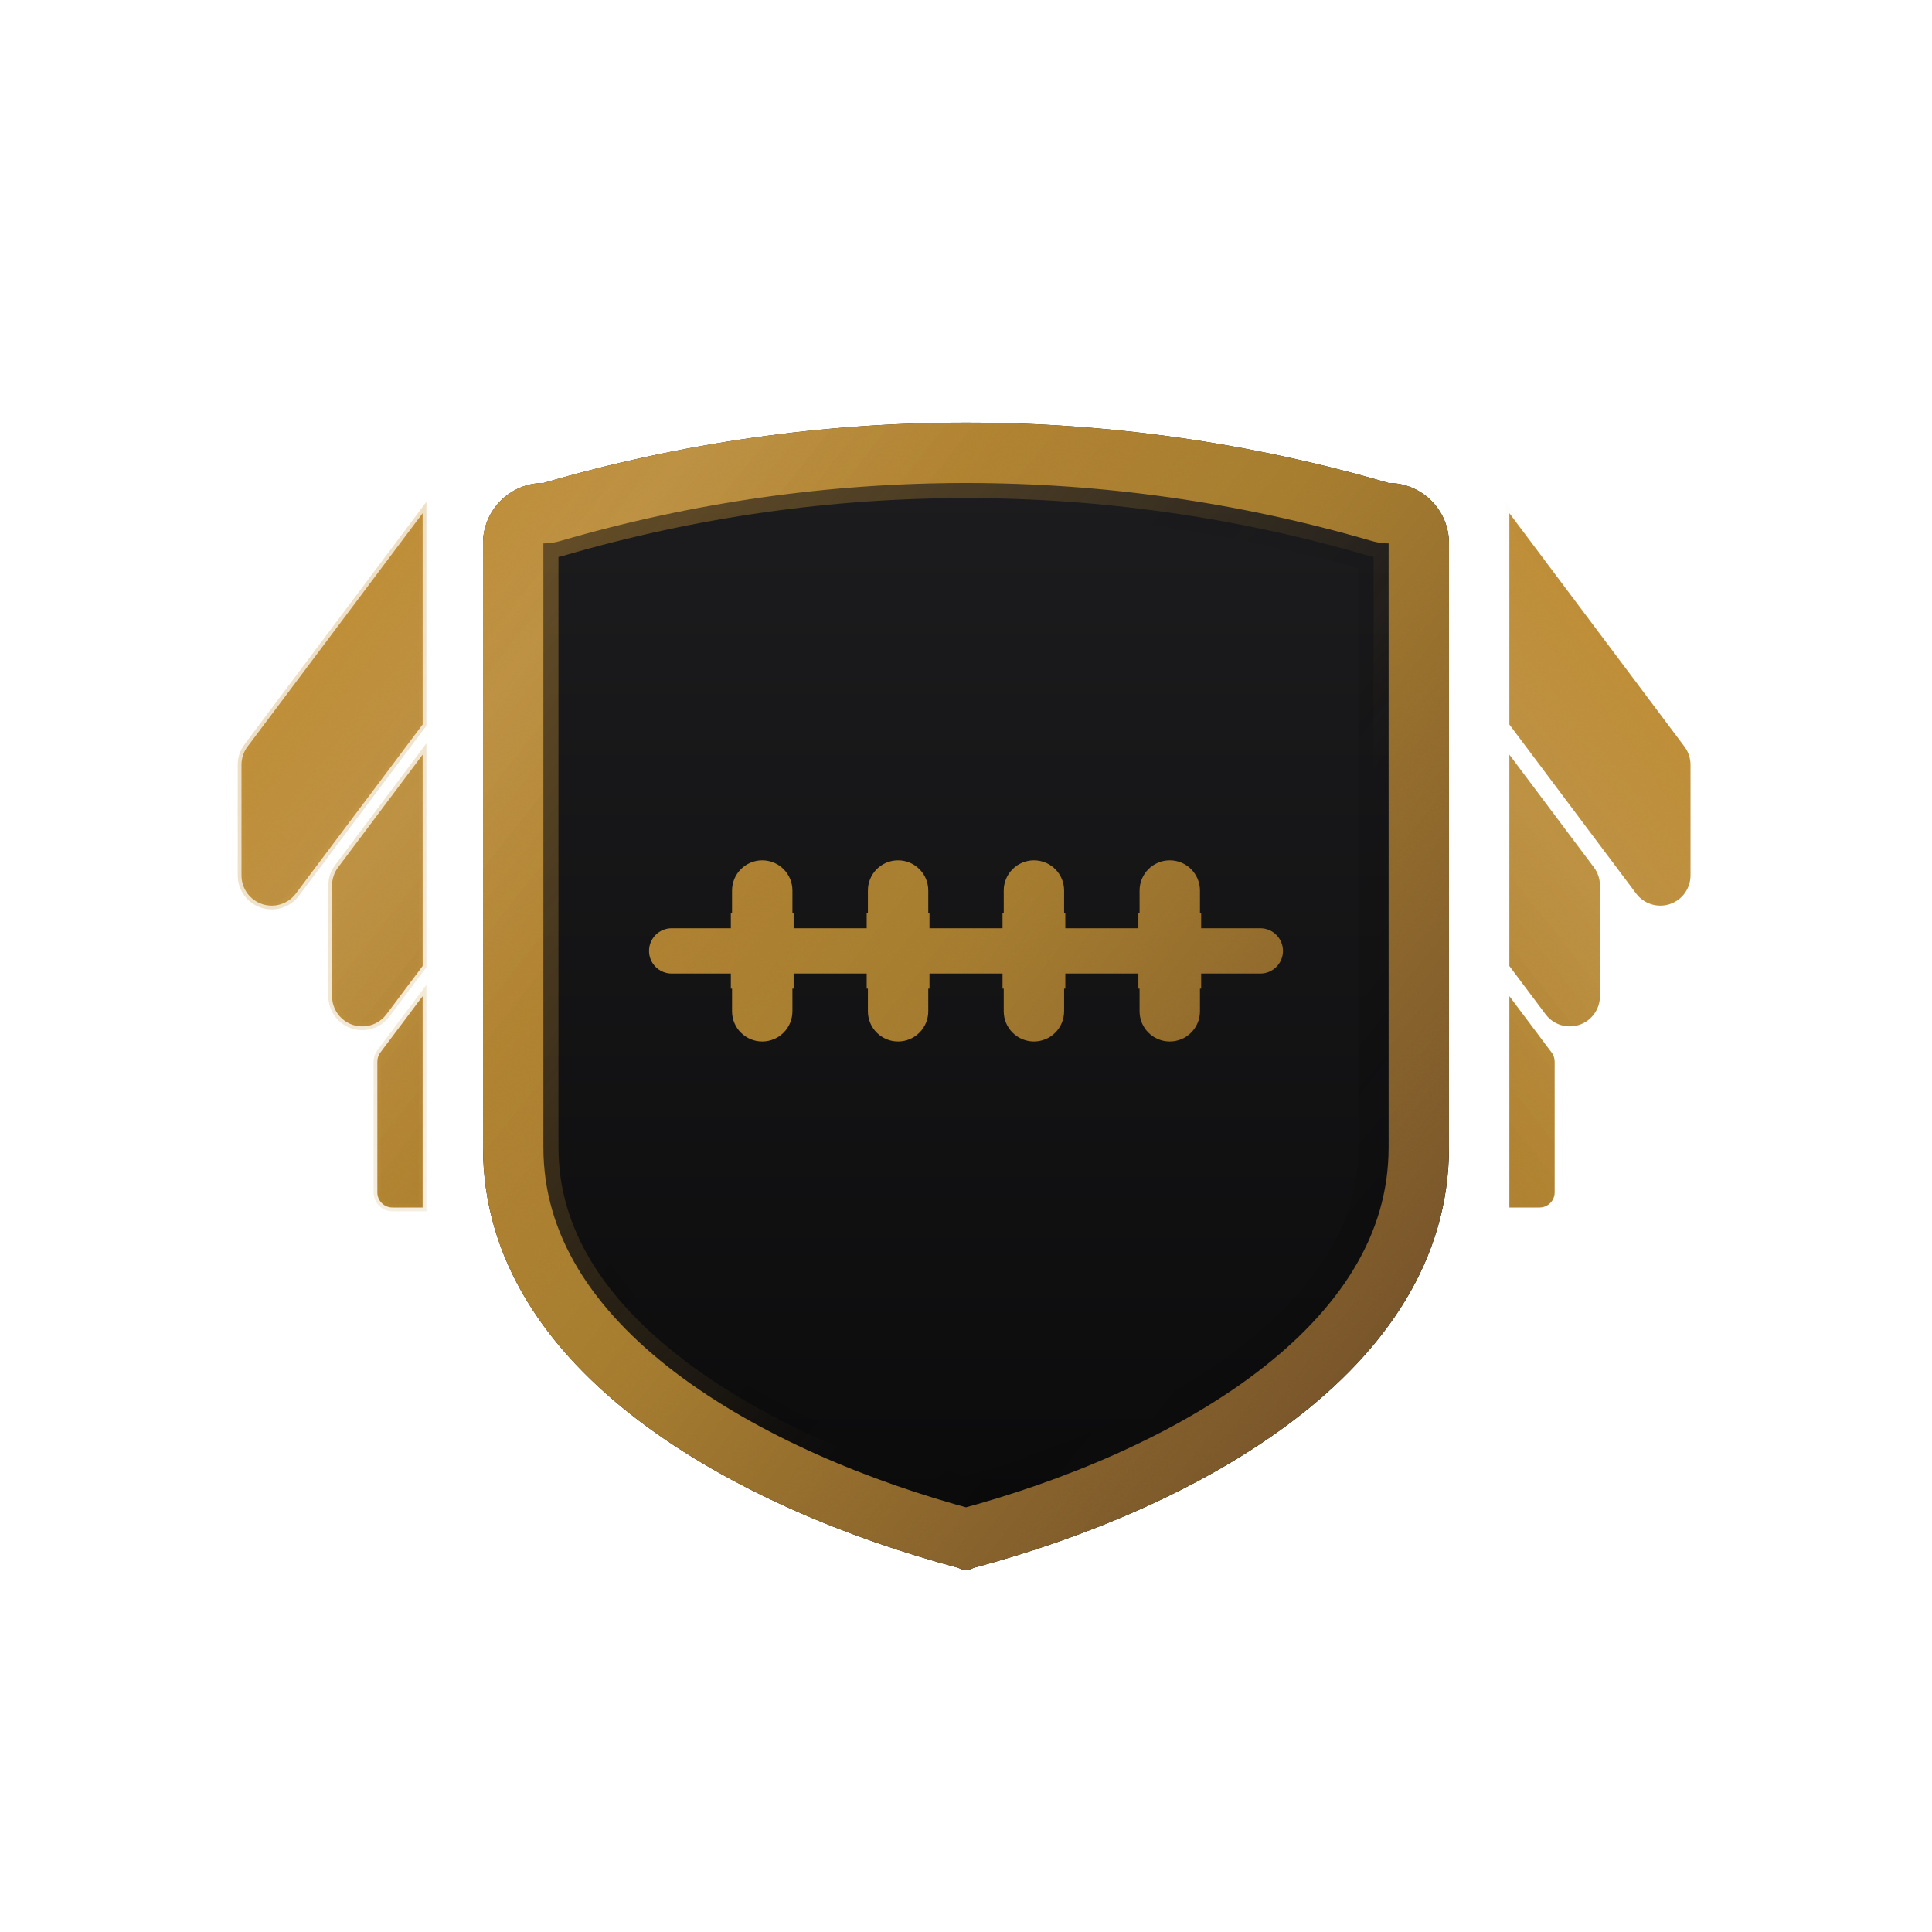
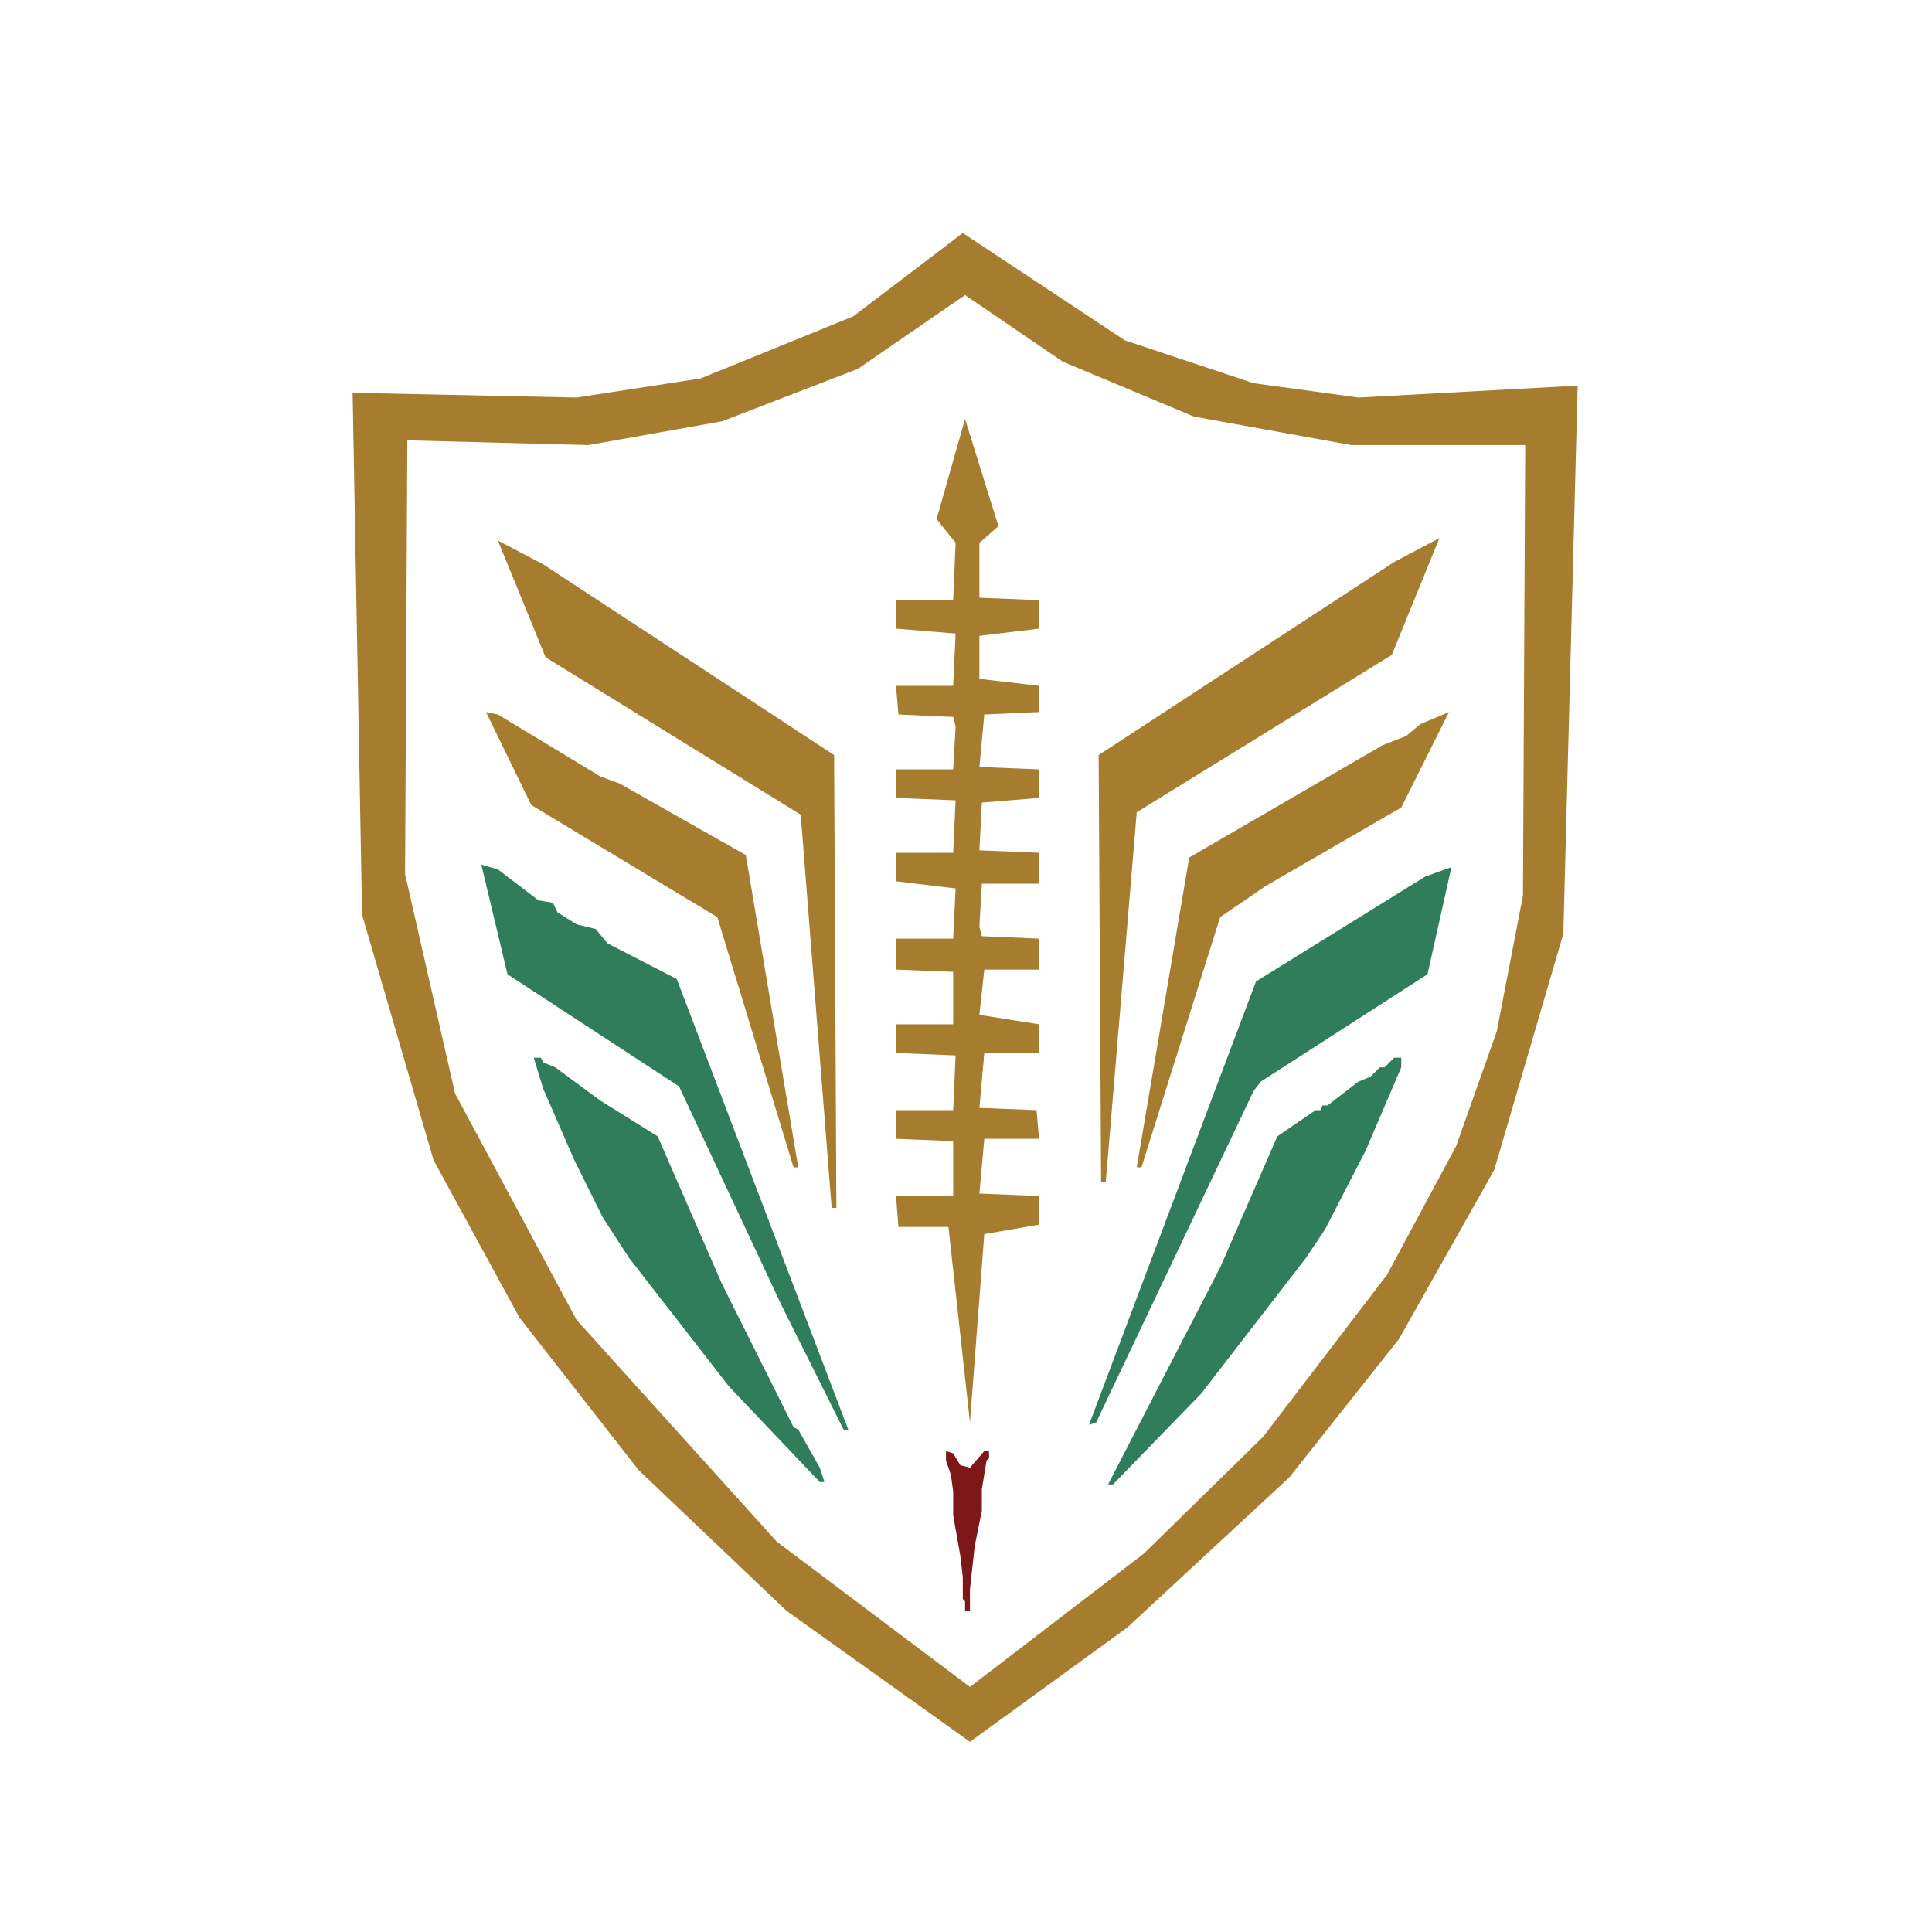
<svg xmlns="http://www.w3.org/2000/svg" viewBox="0 0 1024 1024" width="1024" height="1024">
-   <defs>
-     <linearGradient id="metal" gradientUnits="userSpaceOnUse" x1="128" y1="224" x2="896" y2="832">
-       <stop offset="0" stop-color="#C49035" />
-       <stop offset="0.48" stop-color="#A67C2E" />
-       <stop offset="1" stop-color="#5A3A25" />
-     </linearGradient>
-     <linearGradient id="plate" gradientUnits="userSpaceOnUse" x1="512" y1="256" x2="512" y2="832">
-       <stop offset="0" stop-color="#1C1C1E" />
-       <stop offset="1" stop-color="#0A0A0B" />
-     </linearGradient>
-     <linearGradient id="lightDir" gradientUnits="userSpaceOnUse" x1="128" y1="224" x2="896" y2="832">
-       <stop offset="0" stop-color="#FFFFFF" />
-       <stop offset="0.6" stop-color="#000000" />
-     </linearGradient>
-     <linearGradient id="darkDir" gradientUnits="userSpaceOnUse" x1="128" y1="224" x2="896" y2="832">
-       <stop offset="0.4" stop-color="#000000" />
-       <stop offset="1" stop-color="#FFFFFF" />
-     </linearGradient>
-     <linearGradient id="sheen" gradientUnits="userSpaceOnUse" x1="128" y1="224" x2="896" y2="832">
-       <stop offset="0.08" stop-color="#FFFFFF" stop-opacity="0" />
-       <stop offset="0.20" stop-color="#FFFFFF" stop-opacity="0.08" />
-       <stop offset="0.32" stop-color="#FFFFFF" stop-opacity="0" />
-     </linearGradient>
-     <mask id="bevelLight">
-       <rect width="1024" height="1024" fill="url(#lightDir)" />
-     </mask>
-     <mask id="bevelDark">
-       <rect width="1024" height="1024" fill="url(#darkDir)" />
-     </mask>
-     <path id="shieldOuter" d="M 288 256       A 800 800 0 0 1 736 256       A 32 32 0 0 1 768 288       L 768 608       C 768 728 632 800 516 831       A 8 8 0 0 1 508 831       C 392 800 256 728 256 608       L 256 288       A 32 32 0 0 1 288 256 Z" />
-     <clipPath id="silhouette">
-       <use href="#shieldOuter" />
-     </clipPath>
-     <g id="wingLeft">
-       <path d="M 224 272 L 131.2 395.733 A 16 16 0 0 0 128 405.333 L 128 464 A 16 16 0 0 0 156.8 473.6 L 224 384 Z" />
-       <path d="M 224 400 L 179.2 459.733 A 16 16 0 0 0 176 469.333 L 176 528 A 16 16 0 0 0 204.8 537.6 L 224 512 Z" />
-       <path d="M 224 528 L 201.6 557.867 A 8 8 0 0 0 200 562.667 L 200 632 A 8 8 0 0 0 208 640 L 224 640 Z" />
+   <g id="emblem">
+     <g id="gold" fill="#A67C2E" fill-rule="evenodd">
+       <path d="M 768.0 377.4 L 752.8 383.8 L 745.3 390.1 L 732.6 395.1 L 630.3 454.5 L 602.5 618.7 L 605.0 618.7 L 646.7 486.1 L 670.7 469.7 L 742.7 428.0 Z" />
+       <path d="M 257.6 377.4 L 281.6 426.7 L 380.2 486.1 L 420.6 618.7 L 423.1 618.7 L 395.3 453.2 L 328.4 415.3 L 318.3 411.6 L 263.9 378.7 Z" />
+       <path d="M 263.9 286.5 L 289.2 348.4 L 424.4 431.8 L 440.8 640.2 L 443.3 640.2 L 442.1 400.2 L 287.9 299.1 Z" />
+       <path d="M 762.9 285.2 L 738.9 297.9 L 582.3 400.2 L 583.6 626.3 L 586.1 626.3 L 602.5 430.5 L 737.7 347.1 Z" />
+       <path d="M 511.5 222.1 L 496.4 275.1 L 506.5 287.7 L 505.2 318.1 L 474.9 318.1 L 474.9 333.2 L 506.5 335.8 L 505.2 363.5 L 474.9 363.5 L 476.2 378.7 L 505.2 380.0 L 506.5 385.0 L 505.2 407.8 L 474.9 407.8 L 474.9 422.9 L 506.5 424.2 L 505.2 452.0 L 474.9 452.0 L 474.9 467.1 L 506.5 470.9 L 505.2 497.5 L 474.9 497.5 L 474.9 513.9 L 505.2 515.1 L 505.2 542.9 L 474.9 542.9 L 474.9 558.1 L 506.5 559.4 L 505.2 588.4 L 474.9 588.4 L 474.9 603.6 L 505.2 604.8 L 505.2 633.9 L 474.9 633.9 L 476.2 650.3 L 502.7 650.3 L 514.1 753.9 L 521.7 654.1 L 550.7 649.1 L 550.7 633.9 L 519.1 632.6 L 521.7 603.6 L 550.7 603.6 L 549.4 588.4 L 519.1 587.2 L 521.7 558.1 L 550.7 558.1 L 550.7 542.9 L 519.1 537.9 L 521.7 513.9 L 550.7 513.9 L 550.7 497.5 L 520.4 496.2 L 519.1 491.1 L 520.4 468.4 L 550.7 468.4 L 550.7 452.0 L 519.1 450.7 L 520.4 425.4 L 550.7 422.9 L 550.7 407.8 L 519.1 406.5 L 521.7 378.7 L 550.7 377.4 L 550.7 363.5 L 519.1 359.8 L 519.1 337.0 L 550.7 333.2 L 550.7 318.1 L 519.1 316.8 L 519.1 287.7 L 529.2 278.9 Z" />
+       <path d="M 510.3 123.5 L 452.2 167.7 L 371.3 200.6 L 305.6 210.7 L 186.9 208.2 L 191.9 484.8 L 229.8 614.9 L 275.3 698.3 L 338.5 779.2 L 416.8 853.7 L 514.1 923.2 L 597.5 862.6 L 683.4 783.0 L 741.5 709.7 L 792.0 620.0 L 828.6 494.9 L 836.2 204.4 L 720.0 210.7 L 664.4 203.1 L 596.2 180.4 Z M 511.5 156.4 L 563.3 191.7 L 632.8 220.8 L 716.2 235.9 L 808.4 235.9 L 807.2 474.7 L 793.3 546.7 L 771.8 607.4 L 735.2 675.6 L 669.5 761.5 L 606.3 823.4 L 514.1 894.1 L 411.7 817.1 L 305.6 699.6 L 241.2 579.6 L 214.7 463.3 L 215.9 233.4 L 311.9 235.9 L 382.7 223.3 L 454.7 195.5 Z" />
    </g>
-     <filter id="grainF">
-       <feTurbulence type="fractalNoise" baseFrequency="0.9" numOctaves="1" stitchTiles="stitch" />
-       <feColorMatrix type="saturate" values="0" />
-       <feComposite operator="in" in2="SourceAlpha" />
-     </filter>
-   </defs>
-   <g id="emblem">
-     <g id="shield">
-       <use href="#shieldOuter" fill="url(#plate)" />
-       <g clip-path="url(#silhouette)">
-         <use href="#shieldOuter" fill="none" stroke="#0A0A0B" stroke-opacity="0.5" stroke-width="96" stroke-linejoin="round" mask="url(#bevelDark)" />
-         <use href="#shieldOuter" fill="none" stroke="#C49035" stroke-opacity="0.6" stroke-width="80" stroke-linejoin="round" mask="url(#bevelLight)" />
-         <use href="#shieldOuter" fill="none" stroke="url(#metal)" stroke-width="64" stroke-linejoin="round" />
-       </g>
+     <g id="verdigris" fill="#2F7D5B" fill-rule="evenodd">
+       <path d="M 742.7 560.6 L 738.9 560.6 L 733.9 565.7 L 731.4 565.7 L 726.3 570.7 L 720.0 573.3 L 703.6 585.9 L 701.0 585.9 L 699.8 588.4 L 697.3 588.4 L 677.0 602.3 L 646.7 671.8 L 587.3 786.8 L 589.9 786.8 L 636.6 738.7 L 692.2 666.7 L 702.3 651.6 L 723.8 609.9 L 742.7 565.7 Z" />
+       <path d="M 282.9 560.6 L 287.9 577.0 L 304.4 614.9 L 319.5 645.3 L 333.4 666.7 L 386.5 735.0 L 434.5 785.5 L 437.0 785.5 L 434.5 777.9 L 423.1 757.7 L 420.6 756.4 L 382.7 680.6 L 348.6 602.3 L 318.3 583.4 L 294.3 565.7 L 287.9 563.1 L 286.7 560.6 Z" />
+       <path d="M 769.3 459.6 L 755.4 464.6 L 665.7 520.2 L 577.2 755.2 L 581.0 753.9 L 664.4 578.3 L 668.2 573.3 L 756.6 516.4 Z" />
+       <path d="M 255.1 458.3 L 269.0 516.4 L 359.9 575.8 L 414.3 692.0 L 447.1 757.7 L 449.6 757.7 L 358.7 518.9 L 322.0 500.0 L 315.7 492.4 L 305.6 489.9 L 295.5 483.6 L 293.0 478.5 L 285.4 477.2 L 263.9 460.8 Z" />
    </g>
-     <g id="laces" fill="url(#metal)">
-       <rect x="344" y="492" width="336" height="24" rx="12" />
-       <rect x="387.36" y="484" width="33.28" height="40" />
-       <rect x="459.36" y="484" width="33.28" height="40" />
-       <rect x="531.36" y="484" width="33.28" height="40" />
-       <rect x="603.36" y="484" width="33.28" height="40" />
-       <rect x="388" y="456" width="32" height="96" rx="16" />
-       <rect x="460" y="456" width="32" height="96" rx="16" />
-       <rect x="532" y="456" width="32" height="96" rx="16" />
-       <rect x="604" y="456" width="32" height="96" rx="16" />
-     </g>
-     <g id="wings" fill="url(#metal)">
-       <use href="#wingLeft" />
-       <use href="#wingLeft" transform="matrix(-1 0 0 1 1024 0)" />
-       <g fill="none" stroke="#C49035" stroke-opacity="0.35" stroke-width="4" mask="url(#bevelLight)">
-         <use href="#wingLeft" />
-         <use href="#wingLeft" transform="matrix(-1 0 0 1 1024 0)" />
-       </g>
-     </g>
-     <g id="finish">
-       <g clip-path="url(#silhouette)">
-         <use href="#shieldOuter" fill="none" stroke="url(#sheen)" stroke-width="64" stroke-linejoin="round" />
-       </g>
-       <g fill="url(#sheen)">
-         <rect x="344" y="492" width="336" height="24" rx="12" />
-         <rect x="388" y="456" width="32" height="96" rx="16" />
-         <rect x="460" y="456" width="32" height="96" rx="16" />
-         <rect x="532" y="456" width="32" height="96" rx="16" />
-         <rect x="604" y="456" width="32" height="96" rx="16" />
-         <use href="#wingLeft" />
-         <use href="#wingLeft" transform="matrix(-1 0 0 1 1024 0)" />
-       </g>
-       <g id="grain" opacity="0.03" filter="url(#grainF)">
-         <g clip-path="url(#silhouette)">
-           <use href="#shieldOuter" fill="none" stroke="#808080" stroke-width="64" stroke-linejoin="round" />
-         </g>
-         <g fill="#808080">
-           <rect x="344" y="492" width="336" height="24" rx="12" />
-           <rect x="388" y="456" width="32" height="96" rx="16" />
-           <rect x="460" y="456" width="32" height="96" rx="16" />
-           <rect x="532" y="456" width="32" height="96" rx="16" />
-           <rect x="604" y="456" width="32" height="96" rx="16" />
-           <use href="#wingLeft" />
-           <use href="#wingLeft" transform="matrix(-1 0 0 1 1024 0)" />
-         </g>
-       </g>
+     <g id="crimson" fill="#7E1717" fill-rule="evenodd">
+       <path d="M 501.4 769.1 L 501.4 774.1 L 504.0 781.7 L 505.2 790.5 L 505.2 803.2 L 509.0 824.7 L 510.3 836.0 L 510.3 847.4 L 511.5 848.7 L 511.5 853.7 L 514.1 853.7 L 514.1 842.3 L 516.6 819.6 L 520.4 800.7 L 520.4 789.3 L 522.9 774.1 L 524.2 772.9 L 524.2 769.1 L 521.7 769.1 L 514.1 777.9 L 509.0 776.6 L 505.2 770.3 Z" />
    </g>
  </g>
</svg>
